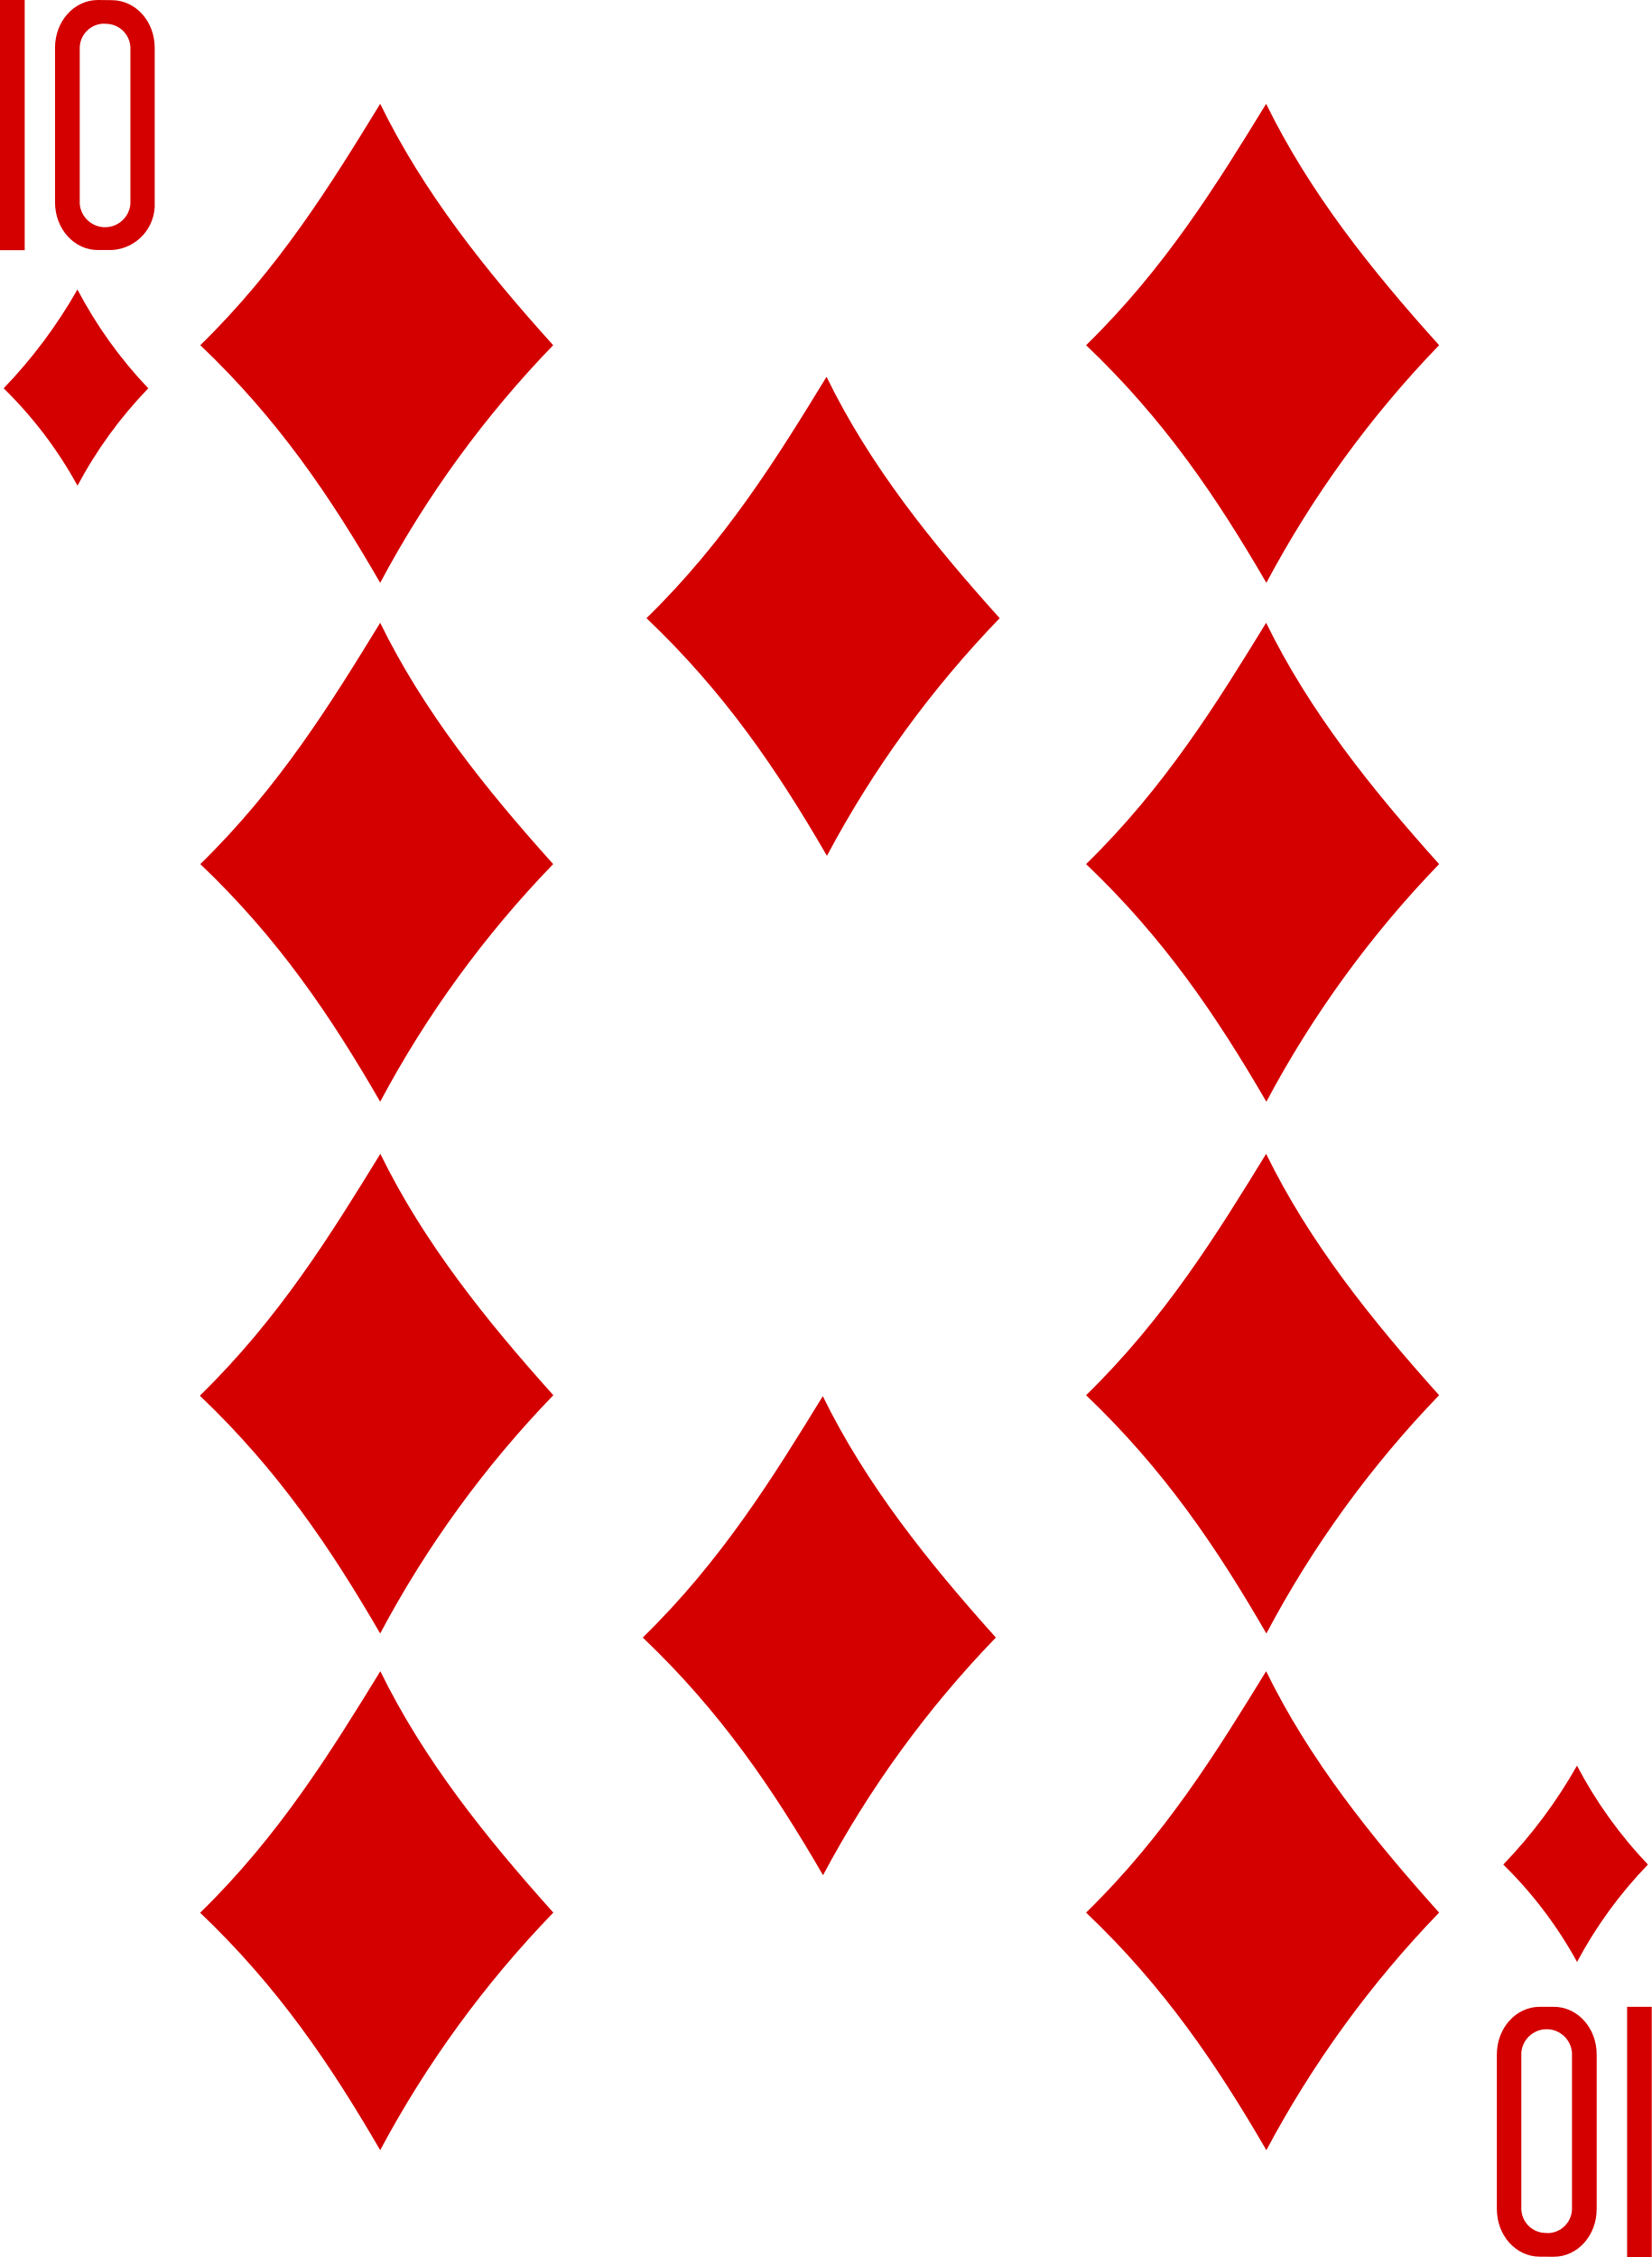
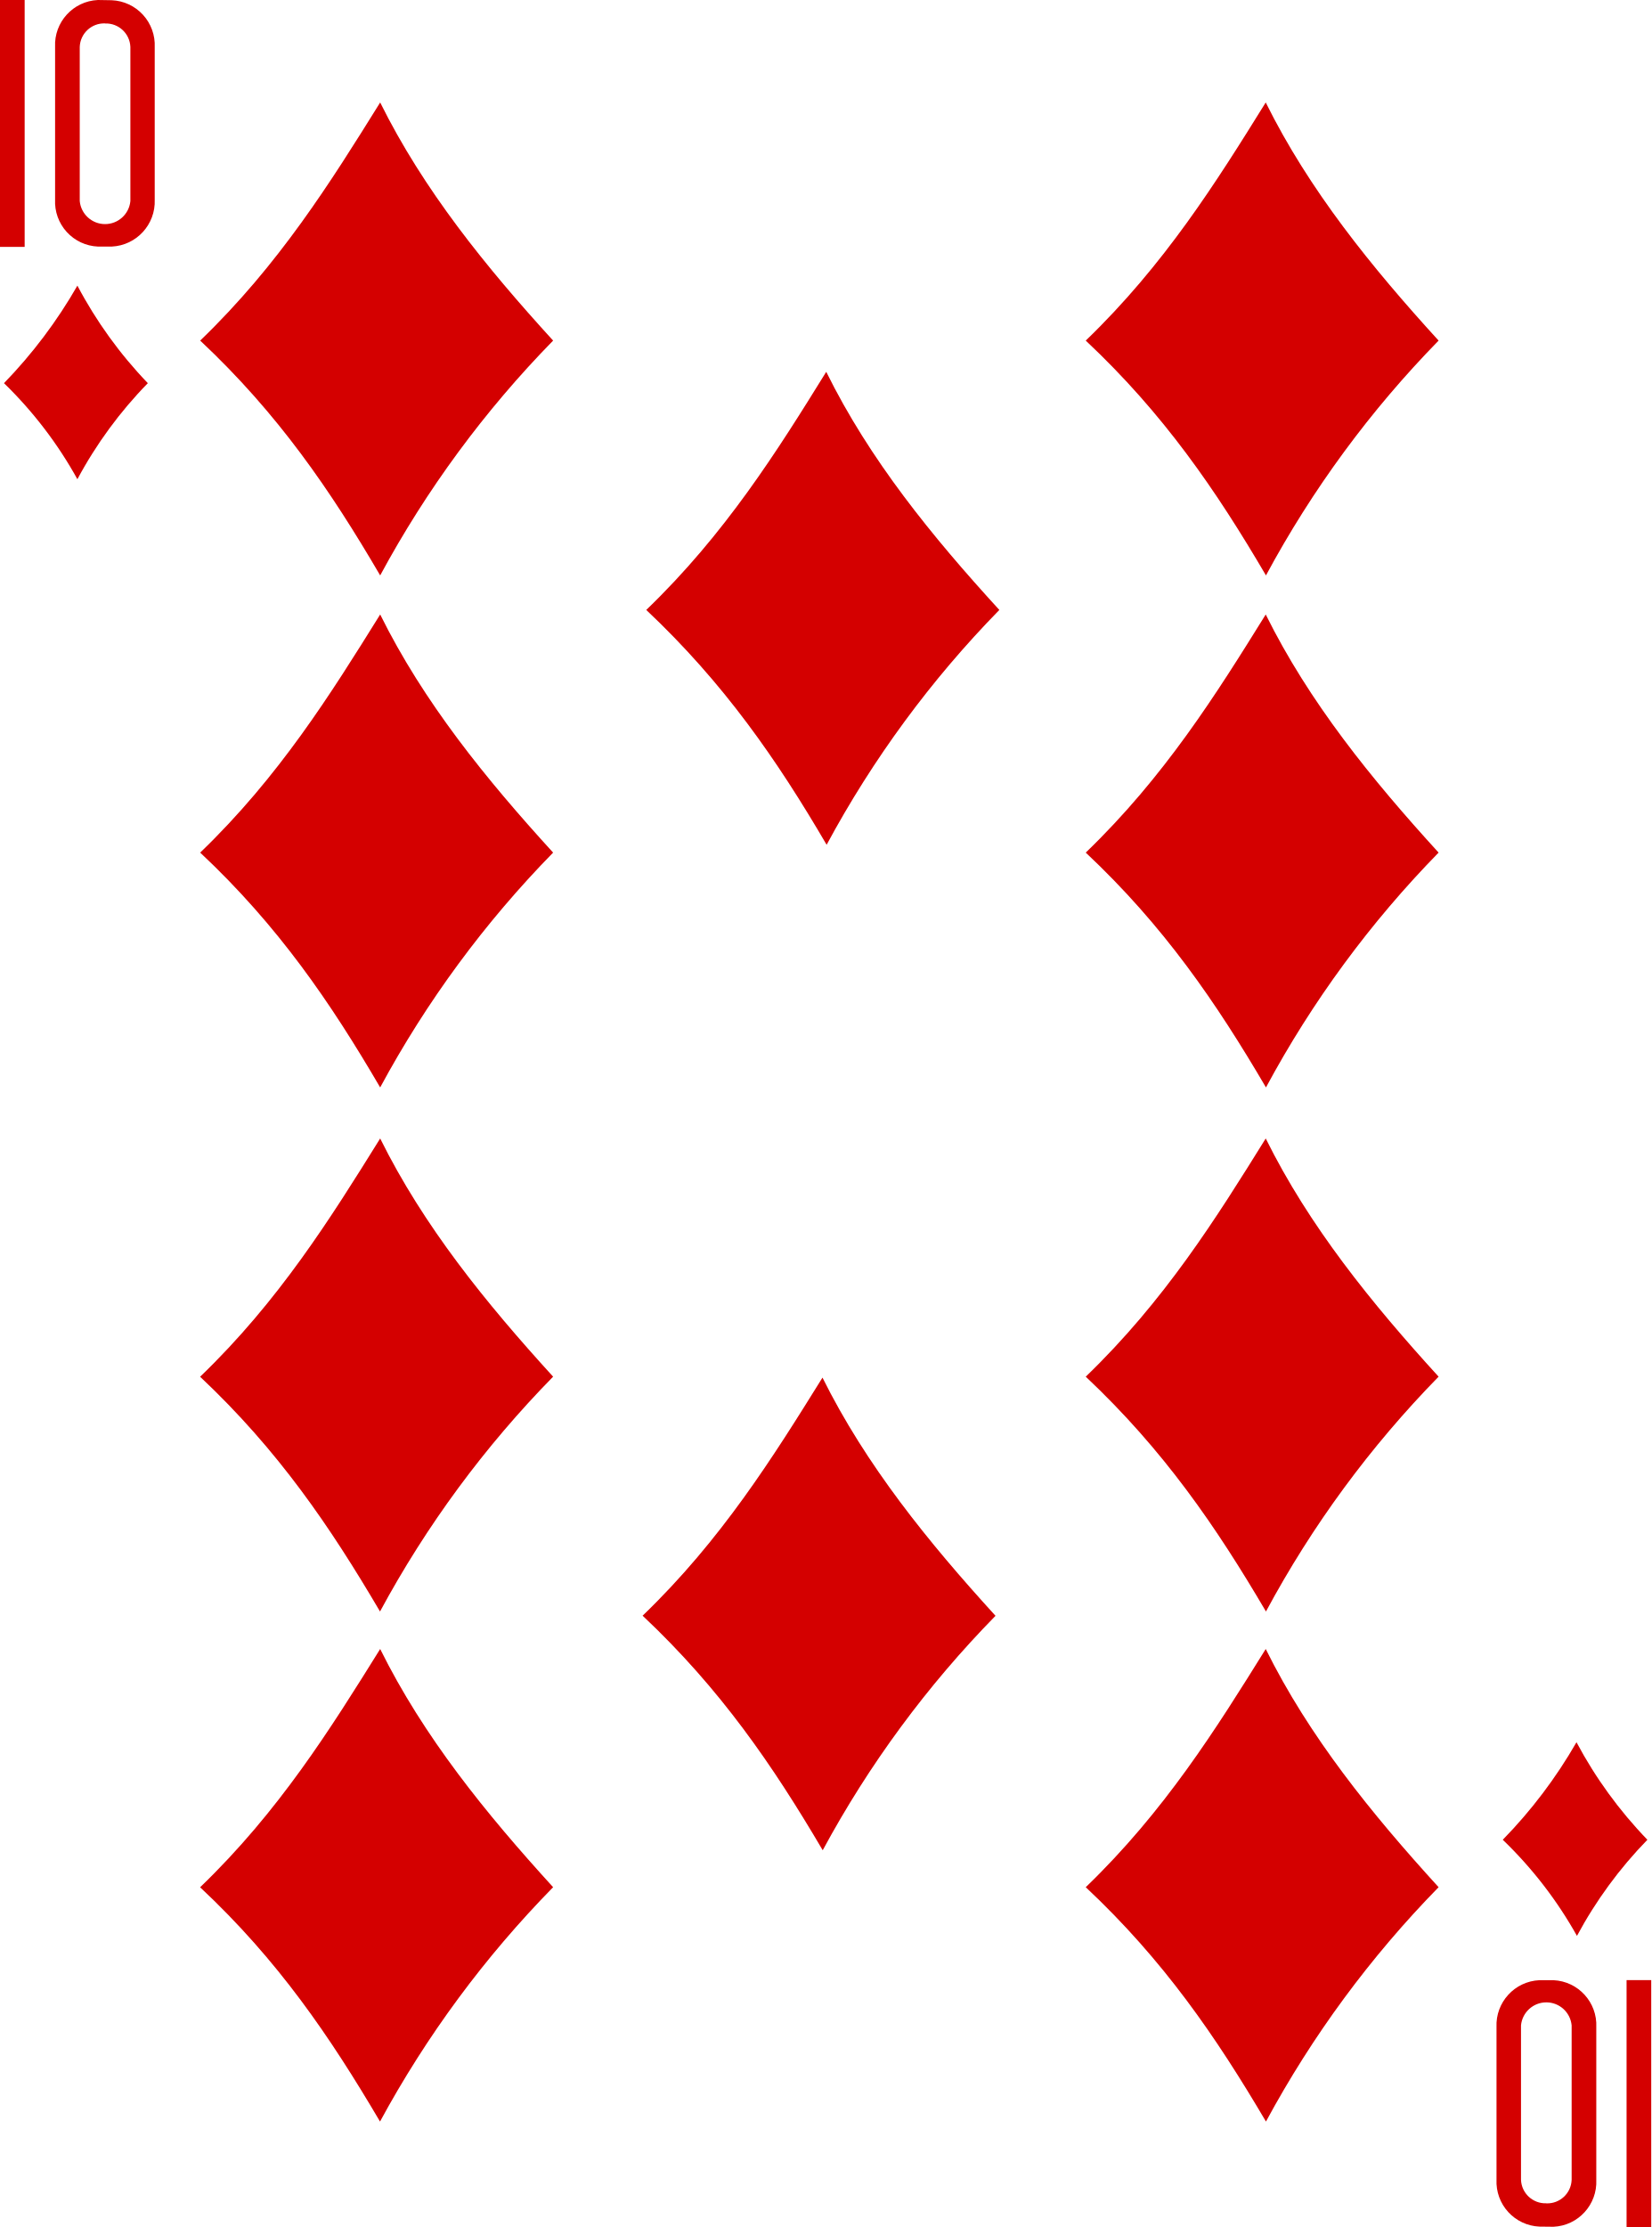
- <svg xmlns="http://www.w3.org/2000/svg" viewBox="0 0 207.97 284.16">
+ <svg xmlns="http://www.w3.org/2000/svg" viewBox="0 0 211 284.5">
  <defs>
    <style>
      .a {
        fill: #d40000;
      }
    </style>
  </defs>
  <g>
-     <path class="a" d="M33.35,57.8C43.27,48.12,49.78,37.57,56,27.41c5.46,11.17,13.3,21,21.78,30.39A133,133,0,0,0,56,87.72C49.77,76.93,43.18,67.15,33.35,57.8Z" transform="translate(-8.13 -14.34)" />
-     <path class="a" d="M33.35,123.13C43.27,113.45,49.78,102.9,56,92.75c5.46,11.17,13.3,20.94,21.78,30.38A133,133,0,0,0,56,153.05C49.77,142.26,43.18,132.48,33.35,123.13Z" transform="translate(-8.13 -14.34)" />
-     <path class="a" d="M33.35,190c9.92-9.68,16.43-20.24,22.67-30.39,5.46,11.17,13.3,20.94,21.78,30.39A133,133,0,0,0,56,220c-6.27-10.8-12.86-20.57-22.69-29.92Z" transform="translate(-8.13 -14.34)" />
-     <path class="a" d="M33.35,255.14c9.92-9.68,16.43-20.24,22.67-30.39,5.46,11.17,13.3,20.94,21.78,30.39A133.29,133.29,0,0,0,56,285.05c-6.27-10.79-12.86-20.57-22.69-29.91Z" transform="translate(-8.13 -14.34)" />
-     <path class="a" d="M89.53,92.17C99.45,82.49,106,71.93,112.2,61.78,117.66,73,125.5,82.72,134,92.17a132.83,132.83,0,0,0-21.75,29.92C106,111.29,99.36,101.51,89.53,92.17Z" transform="translate(-8.13 -14.34)" />
-     <path class="a" d="M89.06,220.51c9.92-9.68,16.44-20.24,22.67-30.39,5.47,11.17,13.31,20.94,21.79,30.39a132.57,132.57,0,0,0-21.76,29.92c-6.27-10.8-12.87-20.57-22.7-29.92Z" transform="translate(-8.13 -14.34)" />
-     <path class="a" d="M144.88,57.8c9.92-9.68,16.44-20.23,22.67-30.39,5.46,11.17,13.3,21,21.78,30.39a132.83,132.83,0,0,0-21.75,29.92C161.31,76.93,154.71,67.15,144.88,57.8Z" transform="translate(-8.13 -14.34)" />
-     <path class="a" d="M144.88,123.13c9.92-9.68,16.44-20.23,22.67-30.38,5.46,11.17,13.3,20.94,21.78,30.38a132.83,132.83,0,0,0-21.75,29.92C161.31,142.26,154.71,132.48,144.88,123.13Z" transform="translate(-8.13 -14.34)" />
-     <path class="a" d="M144.88,190c9.92-9.68,16.44-20.24,22.67-30.39,5.46,11.17,13.3,20.94,21.78,30.39a132.46,132.46,0,0,0-21.75,30C161.31,209.15,154.71,199.38,144.88,190Z" transform="translate(-8.13 -14.34)" />
-     <path class="a" d="M144.88,255.14c9.92-9.68,16.44-20.24,22.67-30.39,5.46,11.17,13.3,20.94,21.78,30.39a132.78,132.78,0,0,0-21.75,29.91C161.31,274.26,154.71,264.48,144.88,255.14Z" transform="translate(-8.13 -14.34)" />
-     <path class="a" d="M197.41,249.09a61.69,61.69,0,0,0,9.28-12.45,55.35,55.35,0,0,0,8.93,12.45,54.6,54.6,0,0,0-8.92,12.26A52.65,52.65,0,0,0,197.41,249.09Z" transform="translate(-8.13 -14.34)" />
-     <path class="a" d="M8.59,63.23a62.37,62.37,0,0,0,9.29-12.44A55.34,55.34,0,0,0,26.8,63.23a54.25,54.25,0,0,0-8.91,12.26A52.21,52.21,0,0,0,8.59,63.23Z" transform="translate(-8.13 -14.34)" />
-     <path class="a" d="M8.13,45.84V14.34h3.11v31.5Z" transform="translate(-8.13 -14.34)" />
-     <path class="a" d="M20.46,14.34c-3,0-5.4,2.68-5.4,6V39.82c0,3.34,2.4,6,5.4,6H22.2a5.72,5.72,0,0,0,5.41-6V20.36c0-3.34-2.41-6-5.41-6Zm.9,3a3.09,3.09,0,0,1,3.19,3h0V40a3.2,3.2,0,0,1-6.38,0V20.32a3.09,3.09,0,0,1,3.17-3h0Z" transform="translate(-8.13 -14.34)" />
+     <path class="a" d="M24.07,43.34c10.07-9.69,16.67-20.25,23-30.42,5.54,11.18,13.5,21,22.1,30.42a133.62,133.62,0,0,0-22.1,30C40.73,62.49,34.05,52.7,24.07,43.34Z" transform="translate(1.51 0.17)" />
+     <path class="a" d="M24.07,108.75c10.07-9.69,16.67-20.25,23-30.42,5.54,11.19,13.5,21,22.1,30.42a133.4,133.4,0,0,0-22.1,30C40.73,127.9,34.05,118.11,24.07,108.75Z" transform="translate(1.51 0.17)" />
+     <path class="a" d="M24.07,175.7c10.07-9.69,16.67-20.26,23-30.43,5.54,11.19,13.5,21,22.1,30.43a133.11,133.11,0,0,0-22.12,30c-6.36-10.82-13-20.6-23-30Z" transform="translate(1.51 0.17)" />
+     <path class="a" d="M24.07,240.92c10.07-9.69,16.67-20.27,23-30.43,5.54,11.19,13.5,21,22.1,30.43a133.82,133.82,0,0,0-22.12,29.94c-6.36-10.8-13-20.59-23-29.94Z" transform="translate(1.51 0.17)" />
+     <path class="a" d="M81.07,77.75c10.07-9.69,16.71-20.26,23-30.42,5.54,11.23,13.5,21,22.12,30.42a133.19,133.19,0,0,0-22.07,30C97.78,96.9,91,87.1,81.07,77.75Z" transform="translate(1.51 0.17)" />
+     <path class="a" d="M80.59,206.25c10.07-9.69,16.68-20.27,23-30.43,5.55,11.18,13.51,21,22.11,30.43a133,133,0,0,0-22.08,29.95c-6.36-10.81-13.05-20.59-23-29.95Z" transform="translate(1.51 0.17)" />
+     <path class="a" d="M137.23,43.34c10.06-9.69,16.68-20.25,23-30.42,5.54,11.18,13.49,21,22.09,30.42a133.15,133.15,0,0,0-22.06,30C153.9,62.49,147.2,52.7,137.23,43.34Z" transform="translate(1.51 0.17)" />
+     <path class="a" d="M137.23,108.75c10.06-9.69,16.68-20.25,23-30.42,5.54,11.19,13.49,21,22.09,30.42a132.92,132.92,0,0,0-22.06,30C153.9,127.9,147.2,118.11,137.23,108.75Z" transform="translate(1.51 0.17)" />
+     <path class="a" d="M137.23,175.7c10.06-9.69,16.68-20.26,23-30.43,5.54,11.19,13.49,21,22.09,30.43a132.55,132.55,0,0,0-22.06,30C153.9,194.87,147.2,185.09,137.23,175.7Z" transform="translate(1.51 0.17)" />
+     <path class="a" d="M137.23,240.92c10.06-9.69,16.68-20.27,23-30.43,5.54,11.19,13.49,21,22.09,30.43a133.26,133.26,0,0,0-22.06,29.94C153.9,260.06,147.2,250.27,137.23,240.92Z" transform="translate(1.51 0.17)" />
+     <path class="a" d="M190.52,234.86a62,62,0,0,0,9.42-12.46A55.42,55.42,0,0,0,209,234.86,54.65,54.65,0,0,0,200,247.14,52.79,52.79,0,0,0,190.52,234.86Z" transform="translate(1.51 0.17)" />
+     <path class="a" d="M-1,48.78A62.47,62.47,0,0,0,8.38,36.32a55.07,55.07,0,0,0,9,12.46,54,54,0,0,0-9,12.27A52.57,52.57,0,0,0-1,48.78Z" transform="translate(1.51 0.17)" />
+     <path class="a" d="M-1.51,31.37V-.17H1.64V31.37Z" transform="translate(1.51 0.17)" />
+     <path class="a" d="M11-.17a5.74,5.74,0,0,0-5.47,6v19.5a5.73,5.73,0,0,0,5.47,6h1.77a5.77,5.77,0,0,0,5.49-6V5.86a5.74,5.74,0,0,0-5.49-6Zm.92,3a3.12,3.12,0,0,1,3.23,3v0h0V25.52a3.25,3.25,0,0,1-6.47,0V5.82a3.12,3.12,0,0,1,3.22-3h0Z" transform="translate(1.51 0.17)" />
    <g>
-       <path class="a" d="M216.1,267v31.5H213V267Z" transform="translate(-8.13 -14.34)" />
-       <path class="a" d="M203.77,298.47c3,0,5.4-2.68,5.4-6V273c0-3.34-2.41-6-5.4-6H202c-3,0-5.4,2.68-5.4,6v19.46c0,3.34,2.41,6,5.4,6Zm-.9-3a3.09,3.09,0,0,1-3.19-3h0v-19.7a3.2,3.2,0,0,1,6.38,0v19.72a3.09,3.09,0,0,1-3.18,3h0Z" transform="translate(-8.13 -14.34)" />
+       <path class="a" d="M209.49,252.79v31.54h-3.15V252.79Z" transform="translate(1.51 0.17)" />
+       <path class="a" d="M197,284.3a5.74,5.74,0,0,0,5.47-6V258.8a5.74,5.74,0,0,0-5.47-6h-1.8a5.75,5.75,0,0,0-5.48,6v19.48a5.74,5.74,0,0,0,5.48,6Zm-.92-3a3.12,3.12,0,0,1-3.23-3v0h0V258.57a3.25,3.25,0,0,1,6.47,0v19.74a3.12,3.12,0,0,1-3.22,3h0Z" transform="translate(1.51 0.17)" />
    </g>
  </g>
</svg>
